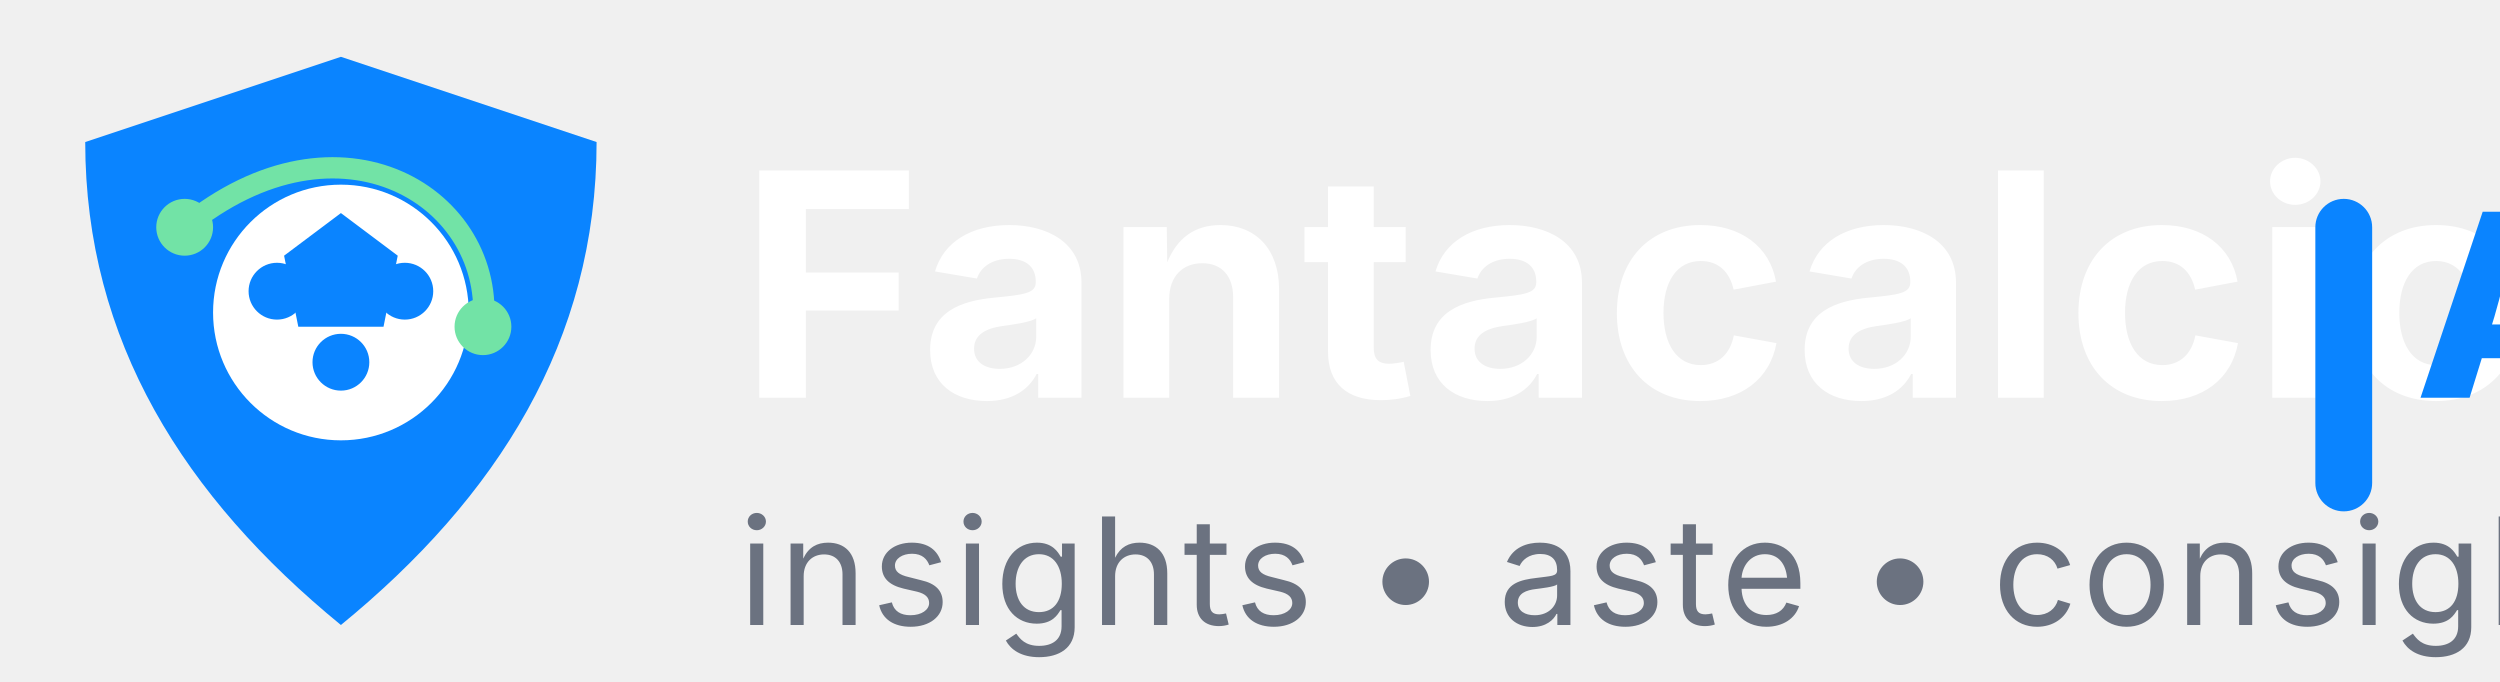
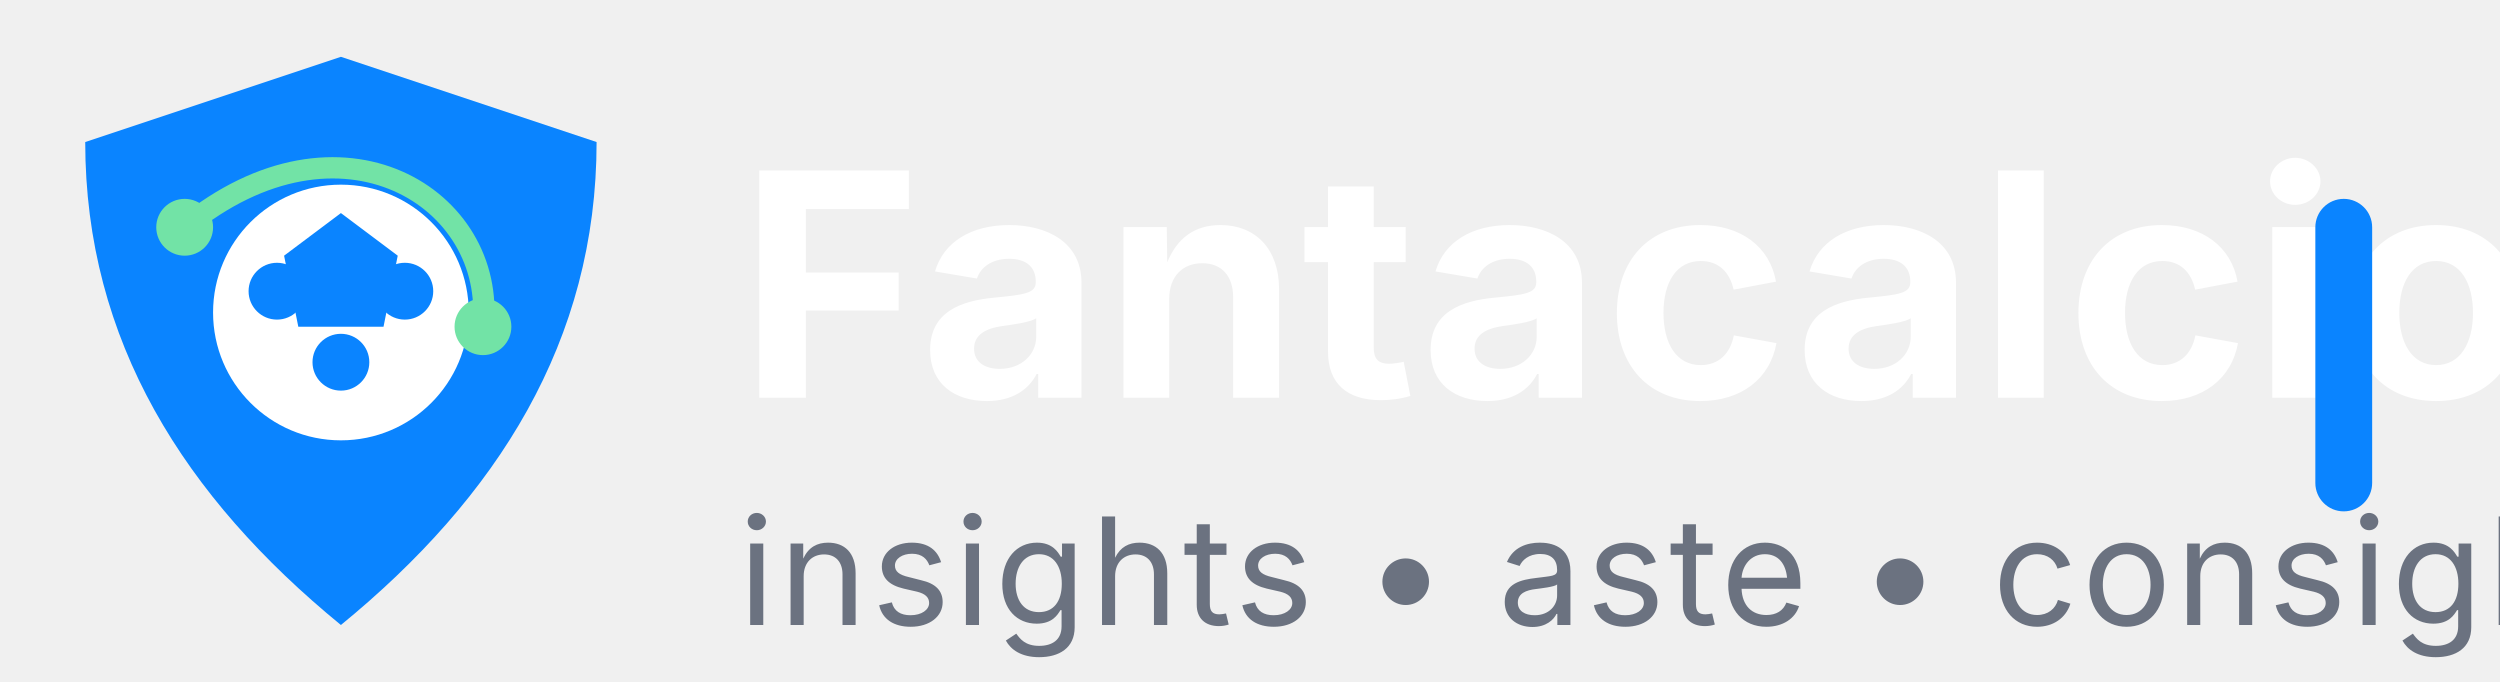
<svg xmlns="http://www.w3.org/2000/svg" width="176" height="48" viewBox="0 0 176 48" fill="none" role="img" aria-labelledby="title desc">
  <g transform="translate(4,4)">
    <path d="M20 0 L38 6 C38 20 31 31 20 40 C9 31 2 20 2 6 L20 0Z" fill="#0A84FF" />
    <circle cx="20" cy="18" r="9" fill="white" />
    <polygon points="20,11 24,14 23,19 17,19 16,14" fill="#0A84FF" />
    <circle cx="15.5" cy="16.5" r="2" fill="#0A84FF" />
    <circle cx="24.5" cy="16.5" r="2" fill="#0A84FF" />
    <circle cx="20" cy="21.5" r="2" fill="#0A84FF" />
    <path d="M9,12 C20,3 31,10 30,19" stroke="#72E3A6" stroke-width="1.5" fill="none" />
    <circle cx="9" cy="12" r="2" fill="#72E3A6" />
    <circle cx="30" cy="19" r="2" fill="#72E3A6" />
  </g>
  <g transform="translate(52,12)">
    <text x="0" y="16" font-family="Inter, system-ui, -apple-system, Segoe UI, Roboto, Helvetica, Arial, sans-serif" font-size="22" font-weight="700" fill="#FFFFFF" letter-spacing="0.2">
      Fantacalcio
    </text>
    <rect x="111" y="2" width="4" height="22" rx="2" fill="#0A84FF" />
-     <text x="118" y="16" font-family="Inter, system-ui, -apple-system, Segoe UI, Roboto, Helvetica, Arial, sans-serif" font-size="18" font-weight="800" fill="#0A84FF" letter-spacing="0.4">
+     <text x="128" y="16" font-family="Inter, system-ui, -apple-system, Segoe UI, Roboto, Helvetica, Arial, sans-serif" font-size="18" font-weight="800" fill="#0A84FF" letter-spacing="0.4">
      AI
    </text>
    <text x="0" y="32" font-family="Inter, system-ui, -apple-system, Segoe UI, Roboto, Helvetica, Arial, sans-serif" font-size="10.5" fill="#6B7280" letter-spacing="0.3">
      insights • aste • consigli in tempo reale
    </text>
  </g>
</svg>
